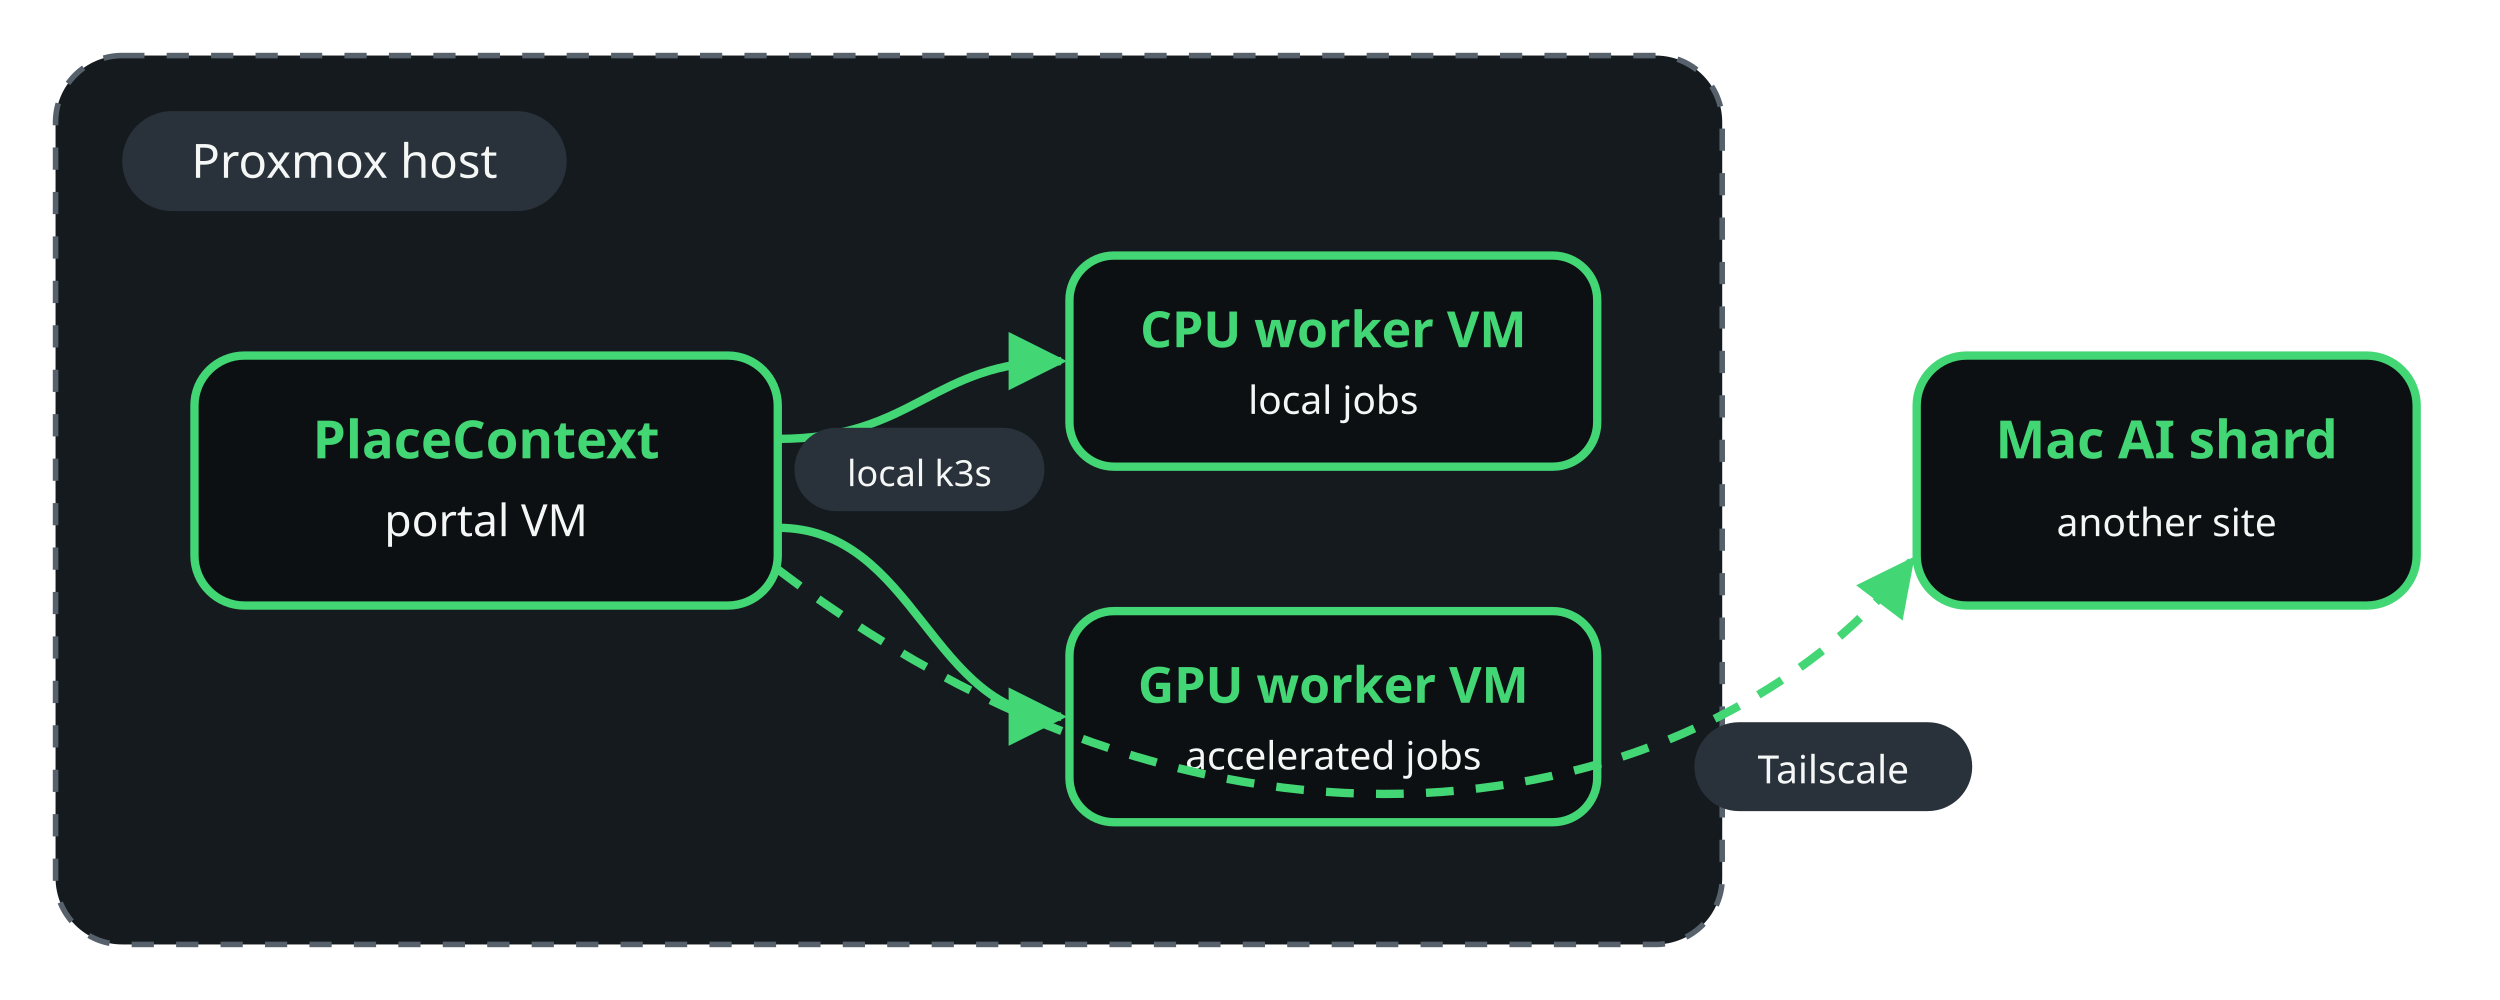
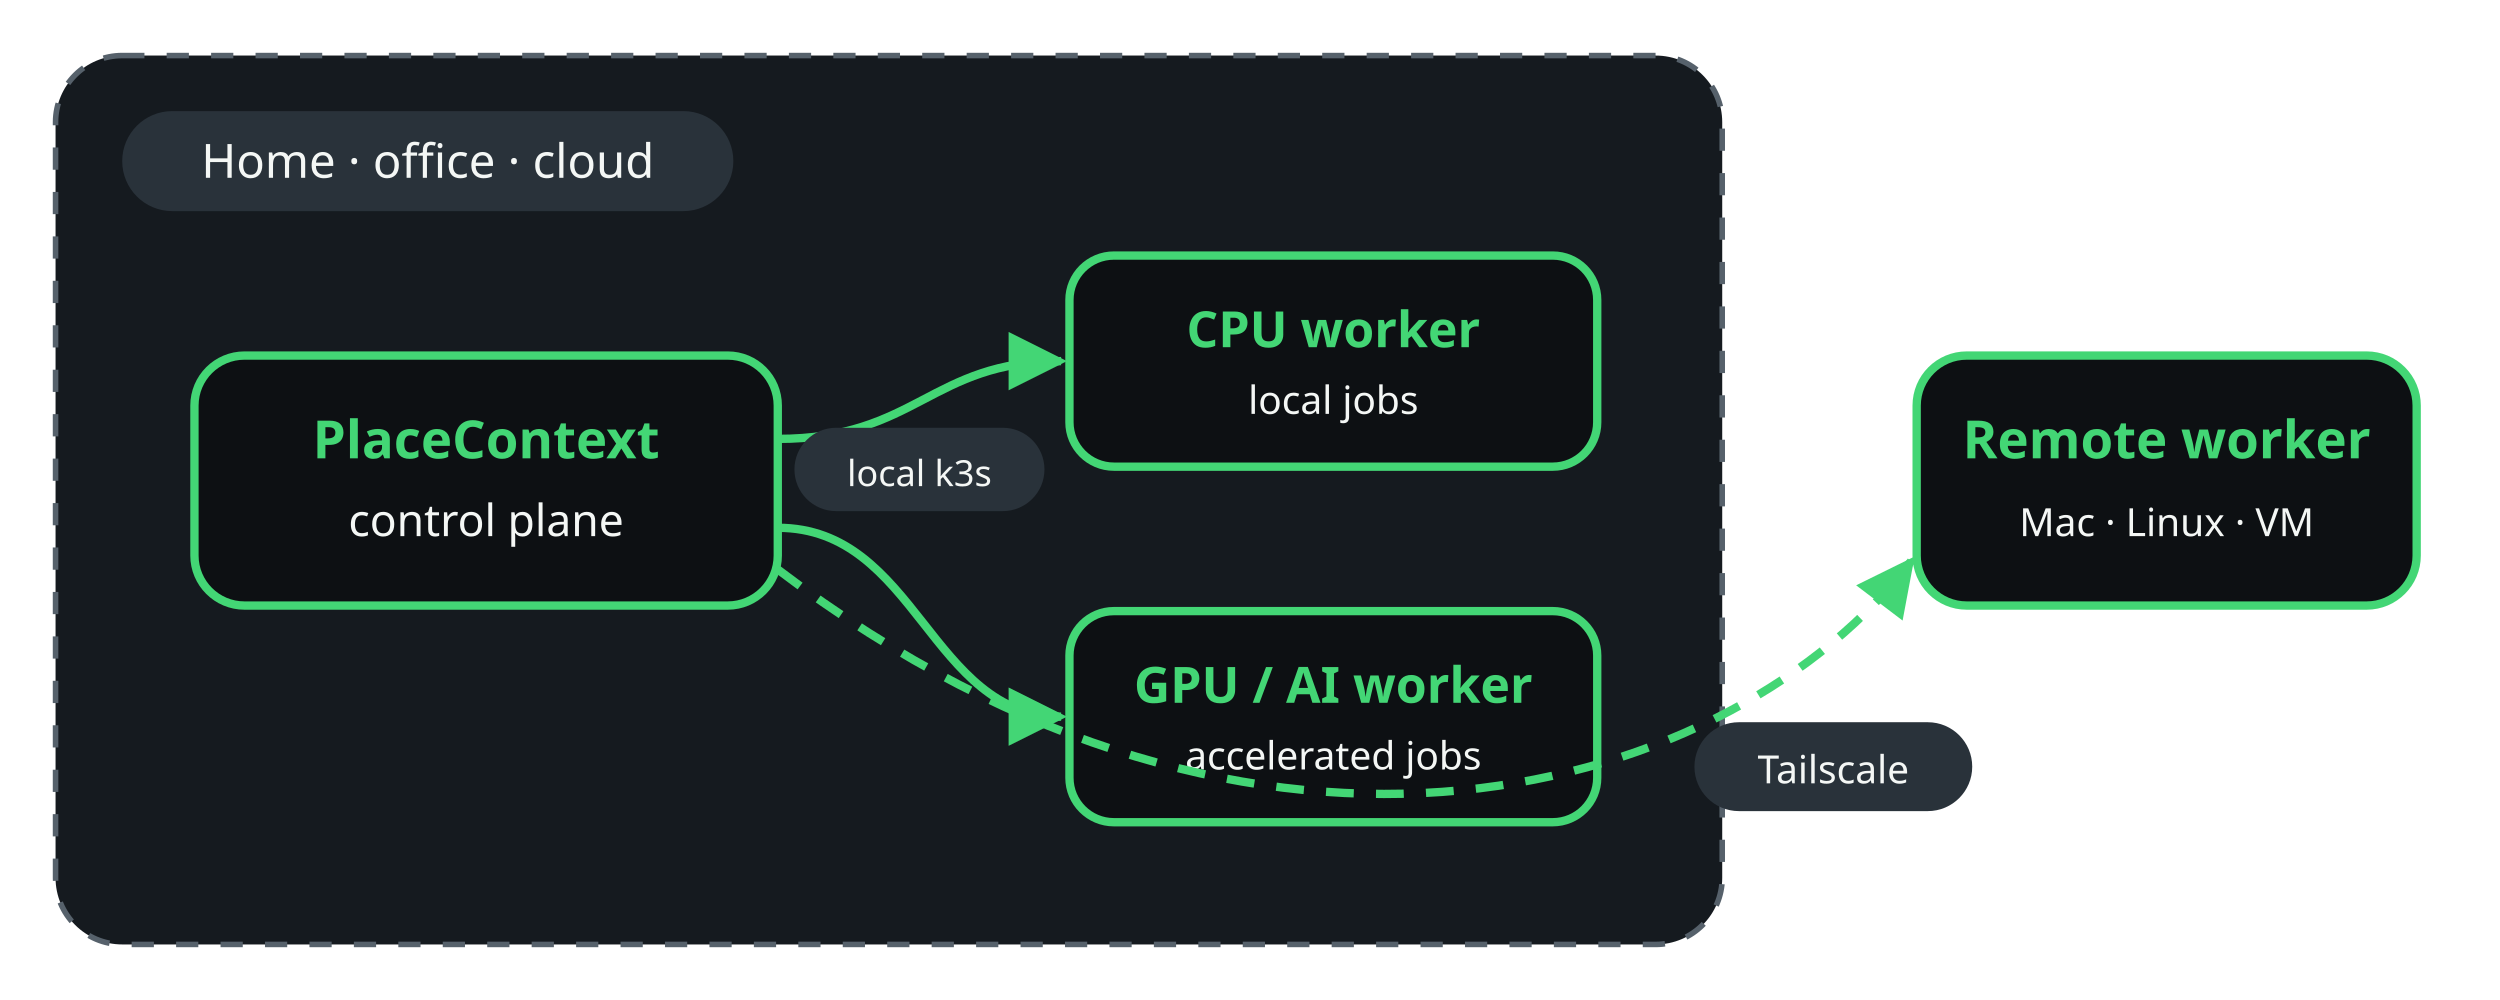
<svg xmlns="http://www.w3.org/2000/svg" viewBox="0 0 900 360" role="img" aria-labelledby="title desc">
  <defs>
    <marker id="arrow" viewBox="0 0 10 10" refX="9" refY="5" markerWidth="7" markerHeight="7" orient="auto-start-reverse">
      <path d="M 0 0 L 10 5 L 0 10 z" fill="#43d675" />
    </marker>
  </defs>
  <rect x="20" y="20" width="600" height="320" rx="24" fill="#151a1f" stroke="#56616b" stroke-width="2" stroke-dasharray="8 8" />
-   <rect x="44" y="40" width="160" height="36" rx="18" fill="#29323a" />
-   <text x="124" y="64" fill="#f4f7f5" font-family="sans-serif" font-size="17" text-anchor="middle">Proxmox host</text>
+   <rect x="44" y="40" width="220" height="36" rx="18" fill="#29323a" />
+   <text x="154" y="64" fill="#f4f7f5" font-family="sans-serif" font-size="17" text-anchor="middle">Home · office · cloud</text>
  <rect x="70" y="128" width="210" height="90" rx="18" fill="#0d1013" stroke="#43d675" stroke-width="3" />
  <text x="175" y="165" fill="#43d675" font-family="sans-serif" font-size="19" font-weight="700" text-anchor="middle">PlaceContext</text>
-   <text x="175" y="193" fill="#f4f7f5" font-family="sans-serif" font-size="16" text-anchor="middle">portal VM</text>
+   <text x="175" y="193" fill="#f4f7f5" font-family="sans-serif" font-size="16" text-anchor="middle">control plane</text>
  <rect x="385" y="92" width="190" height="76" rx="16" fill="#0d1013" stroke="#43d675" stroke-width="3" />
-   <text x="480" y="125" fill="#43d675" font-family="sans-serif" font-size="18" font-weight="700" text-anchor="middle">CPU worker VM</text>
+   <text x="480" y="125" fill="#43d675" font-family="sans-serif" font-size="18" font-weight="700" text-anchor="middle">CPU worker</text>
  <text x="480" y="149" fill="#f4f7f5" font-family="sans-serif" font-size="14" text-anchor="middle">local jobs</text>
  <rect x="385" y="220" width="190" height="76" rx="16" fill="#0d1013" stroke="#43d675" stroke-width="3" />
-   <text x="480" y="253" fill="#43d675" font-family="sans-serif" font-size="18" font-weight="700" text-anchor="middle">GPU worker VM</text>
+   <text x="480" y="253" fill="#43d675" font-family="sans-serif" font-size="18" font-weight="700" text-anchor="middle">GPU / AI worker</text>
  <text x="480" y="277" fill="#f4f7f5" font-family="sans-serif" font-size="14" text-anchor="middle">accelerated jobs</text>
  <path d="M 280 158 C 330 158 335 130 382 130" fill="none" stroke="#43d675" stroke-width="3" marker-end="url(#arrow)" />
  <path d="M 280 190 C 330 190 335 258 382 258" fill="none" stroke="#43d675" stroke-width="3" marker-end="url(#arrow)" />
  <rect x="286" y="154" width="90" height="30" rx="15" fill="#29323a" />
  <text x="331" y="175" fill="#f4f7f5" font-family="sans-serif" font-size="13" text-anchor="middle">local k3s</text>
  <rect x="690" y="128" width="180" height="90" rx="18" fill="#0d1013" stroke="#43d675" stroke-width="3" />
-   <text x="780" y="165" fill="#43d675" font-family="sans-serif" font-size="19" font-weight="700" text-anchor="middle">Mac AI shard</text>
-   <text x="780" y="193" fill="#f4f7f5" font-family="sans-serif" font-size="14" text-anchor="middle">another site</text>
+   <text x="780" y="165" fill="#43d675" font-family="sans-serif" font-size="19" font-weight="700" text-anchor="middle">Remote worker</text>
+   <text x="780" y="193" fill="#f4f7f5" font-family="sans-serif" font-size="14" text-anchor="middle">Mac · Linux · VM</text>
  <path d="M 280 205 C 455 338 625 285 688 202" fill="none" stroke="#43d675" stroke-width="3" stroke-dasharray="10 8" marker-end="url(#arrow)" />
  <rect x="610" y="260" width="100" height="32" rx="16" fill="#29323a" />
  <text x="660" y="282" fill="#f4f7f5" font-family="sans-serif" font-size="14" text-anchor="middle">Tailscale</text>
</svg>
